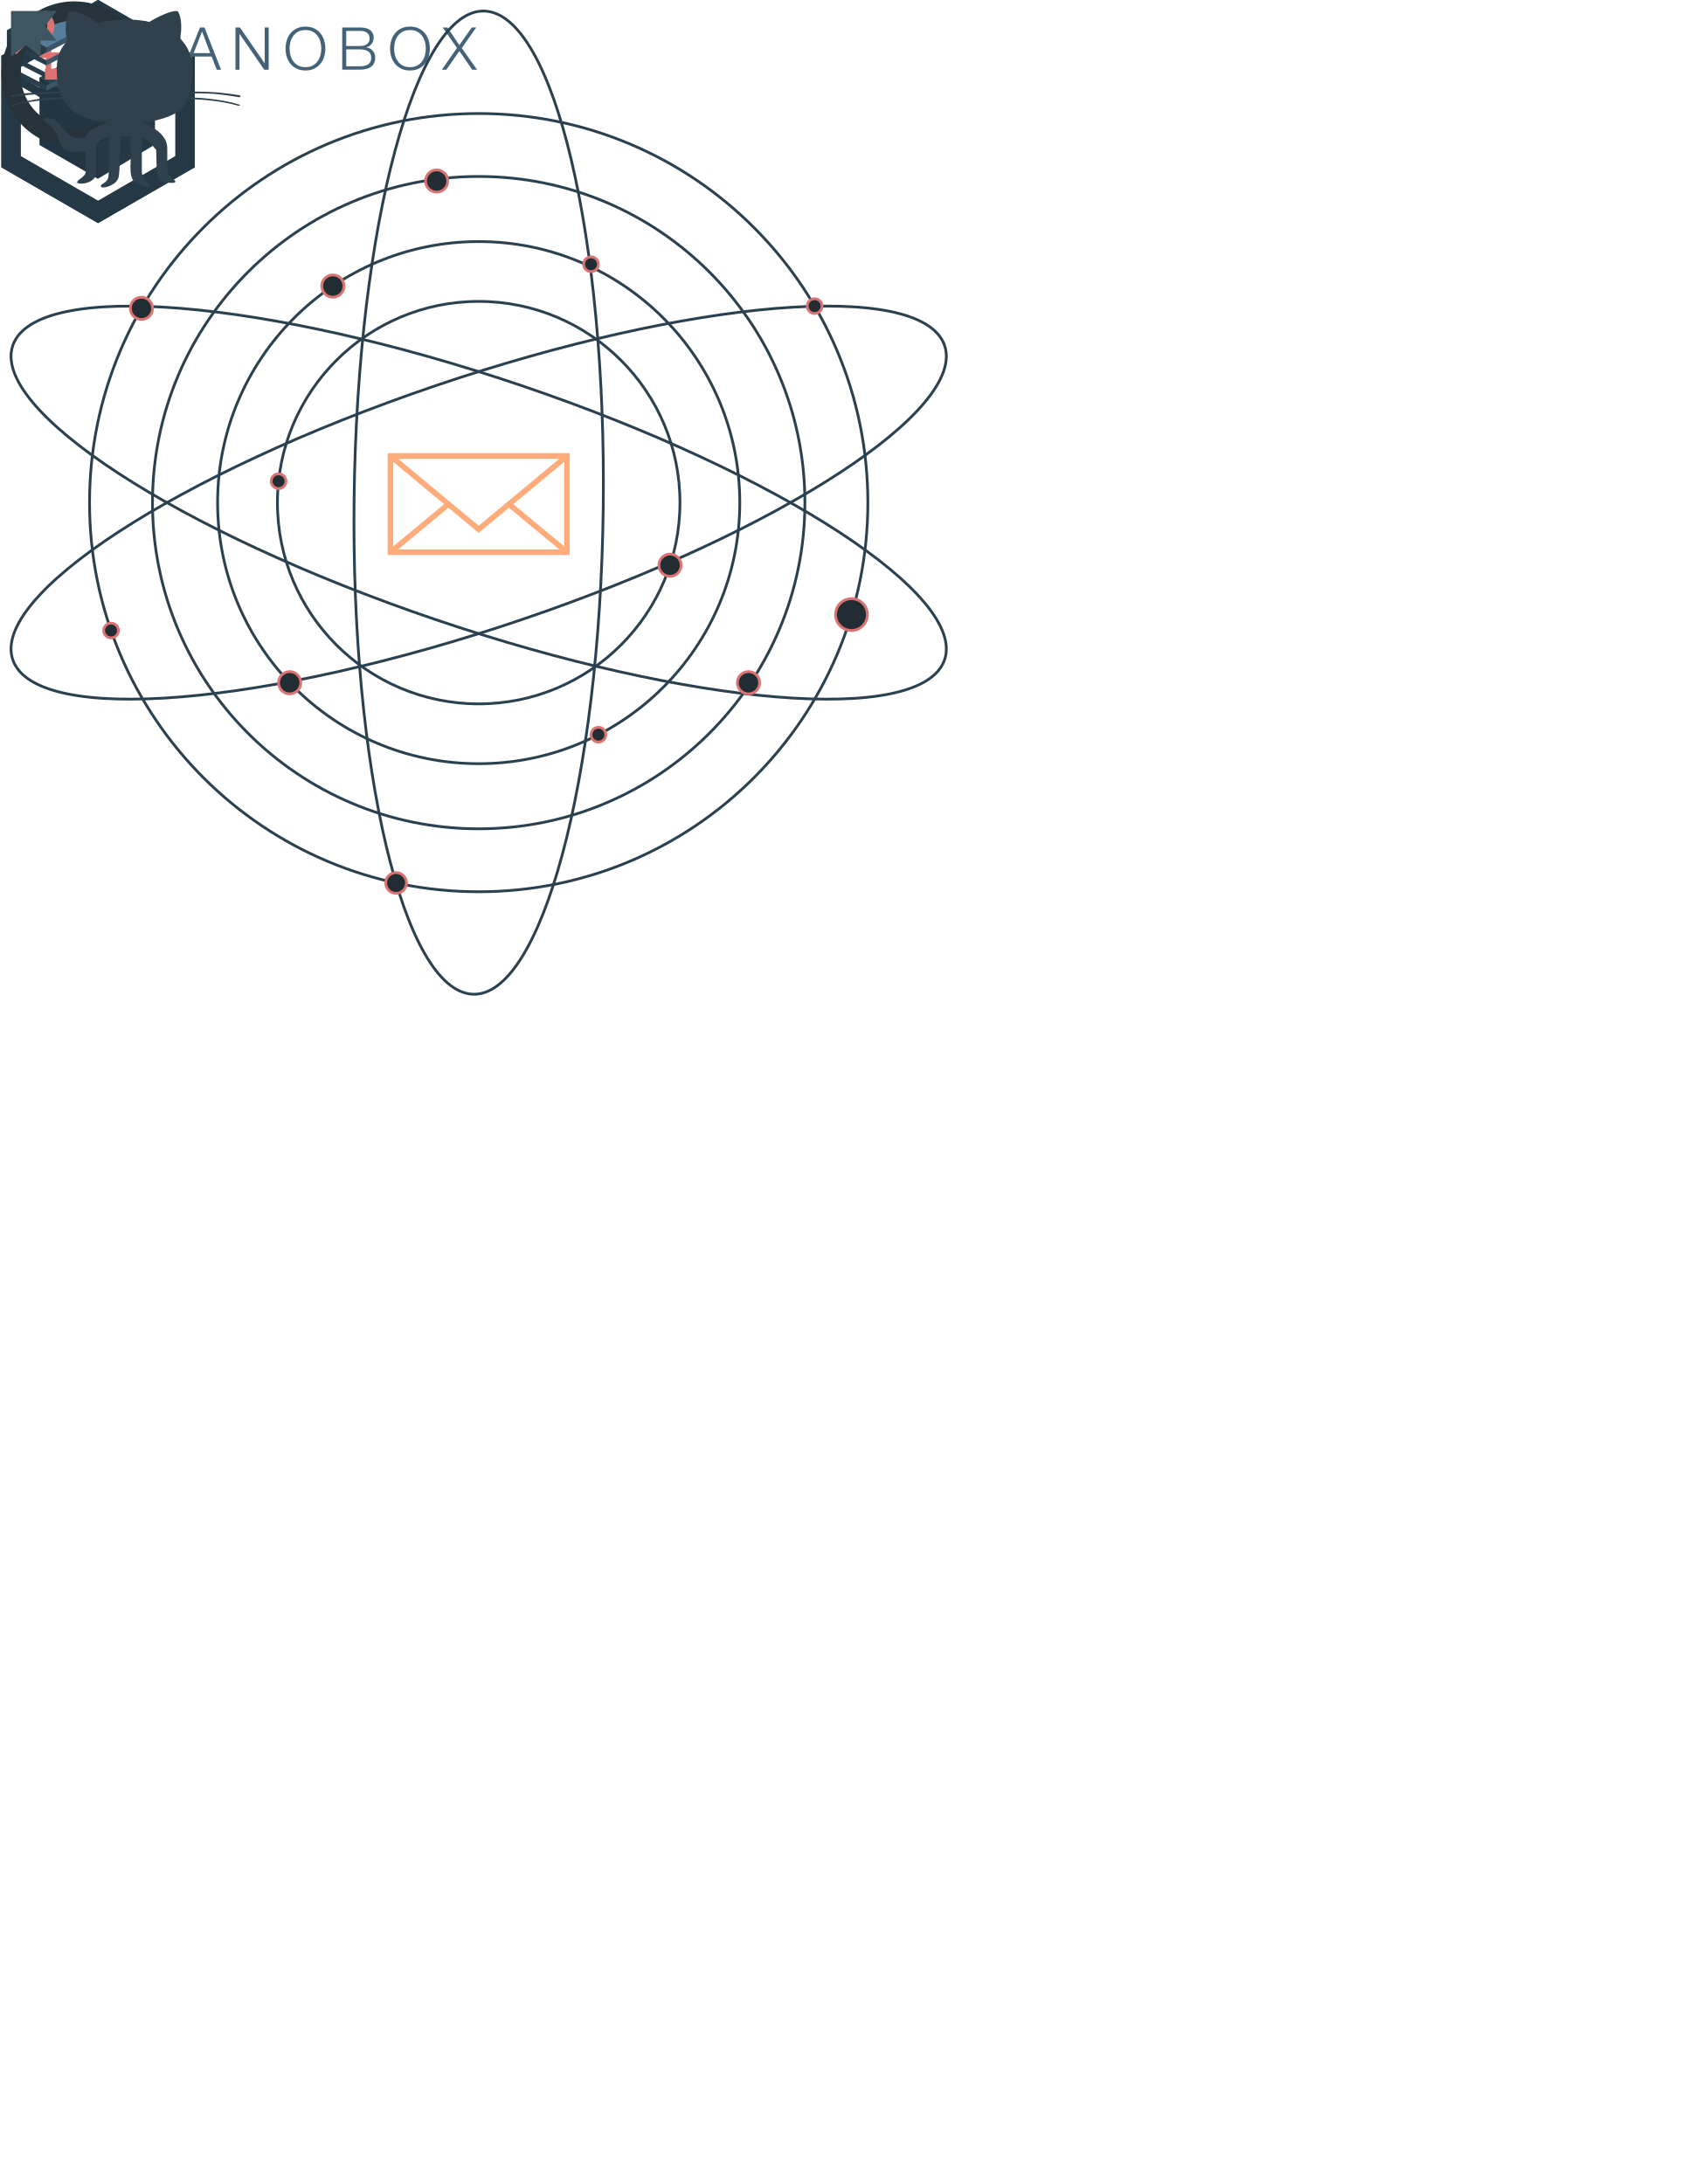
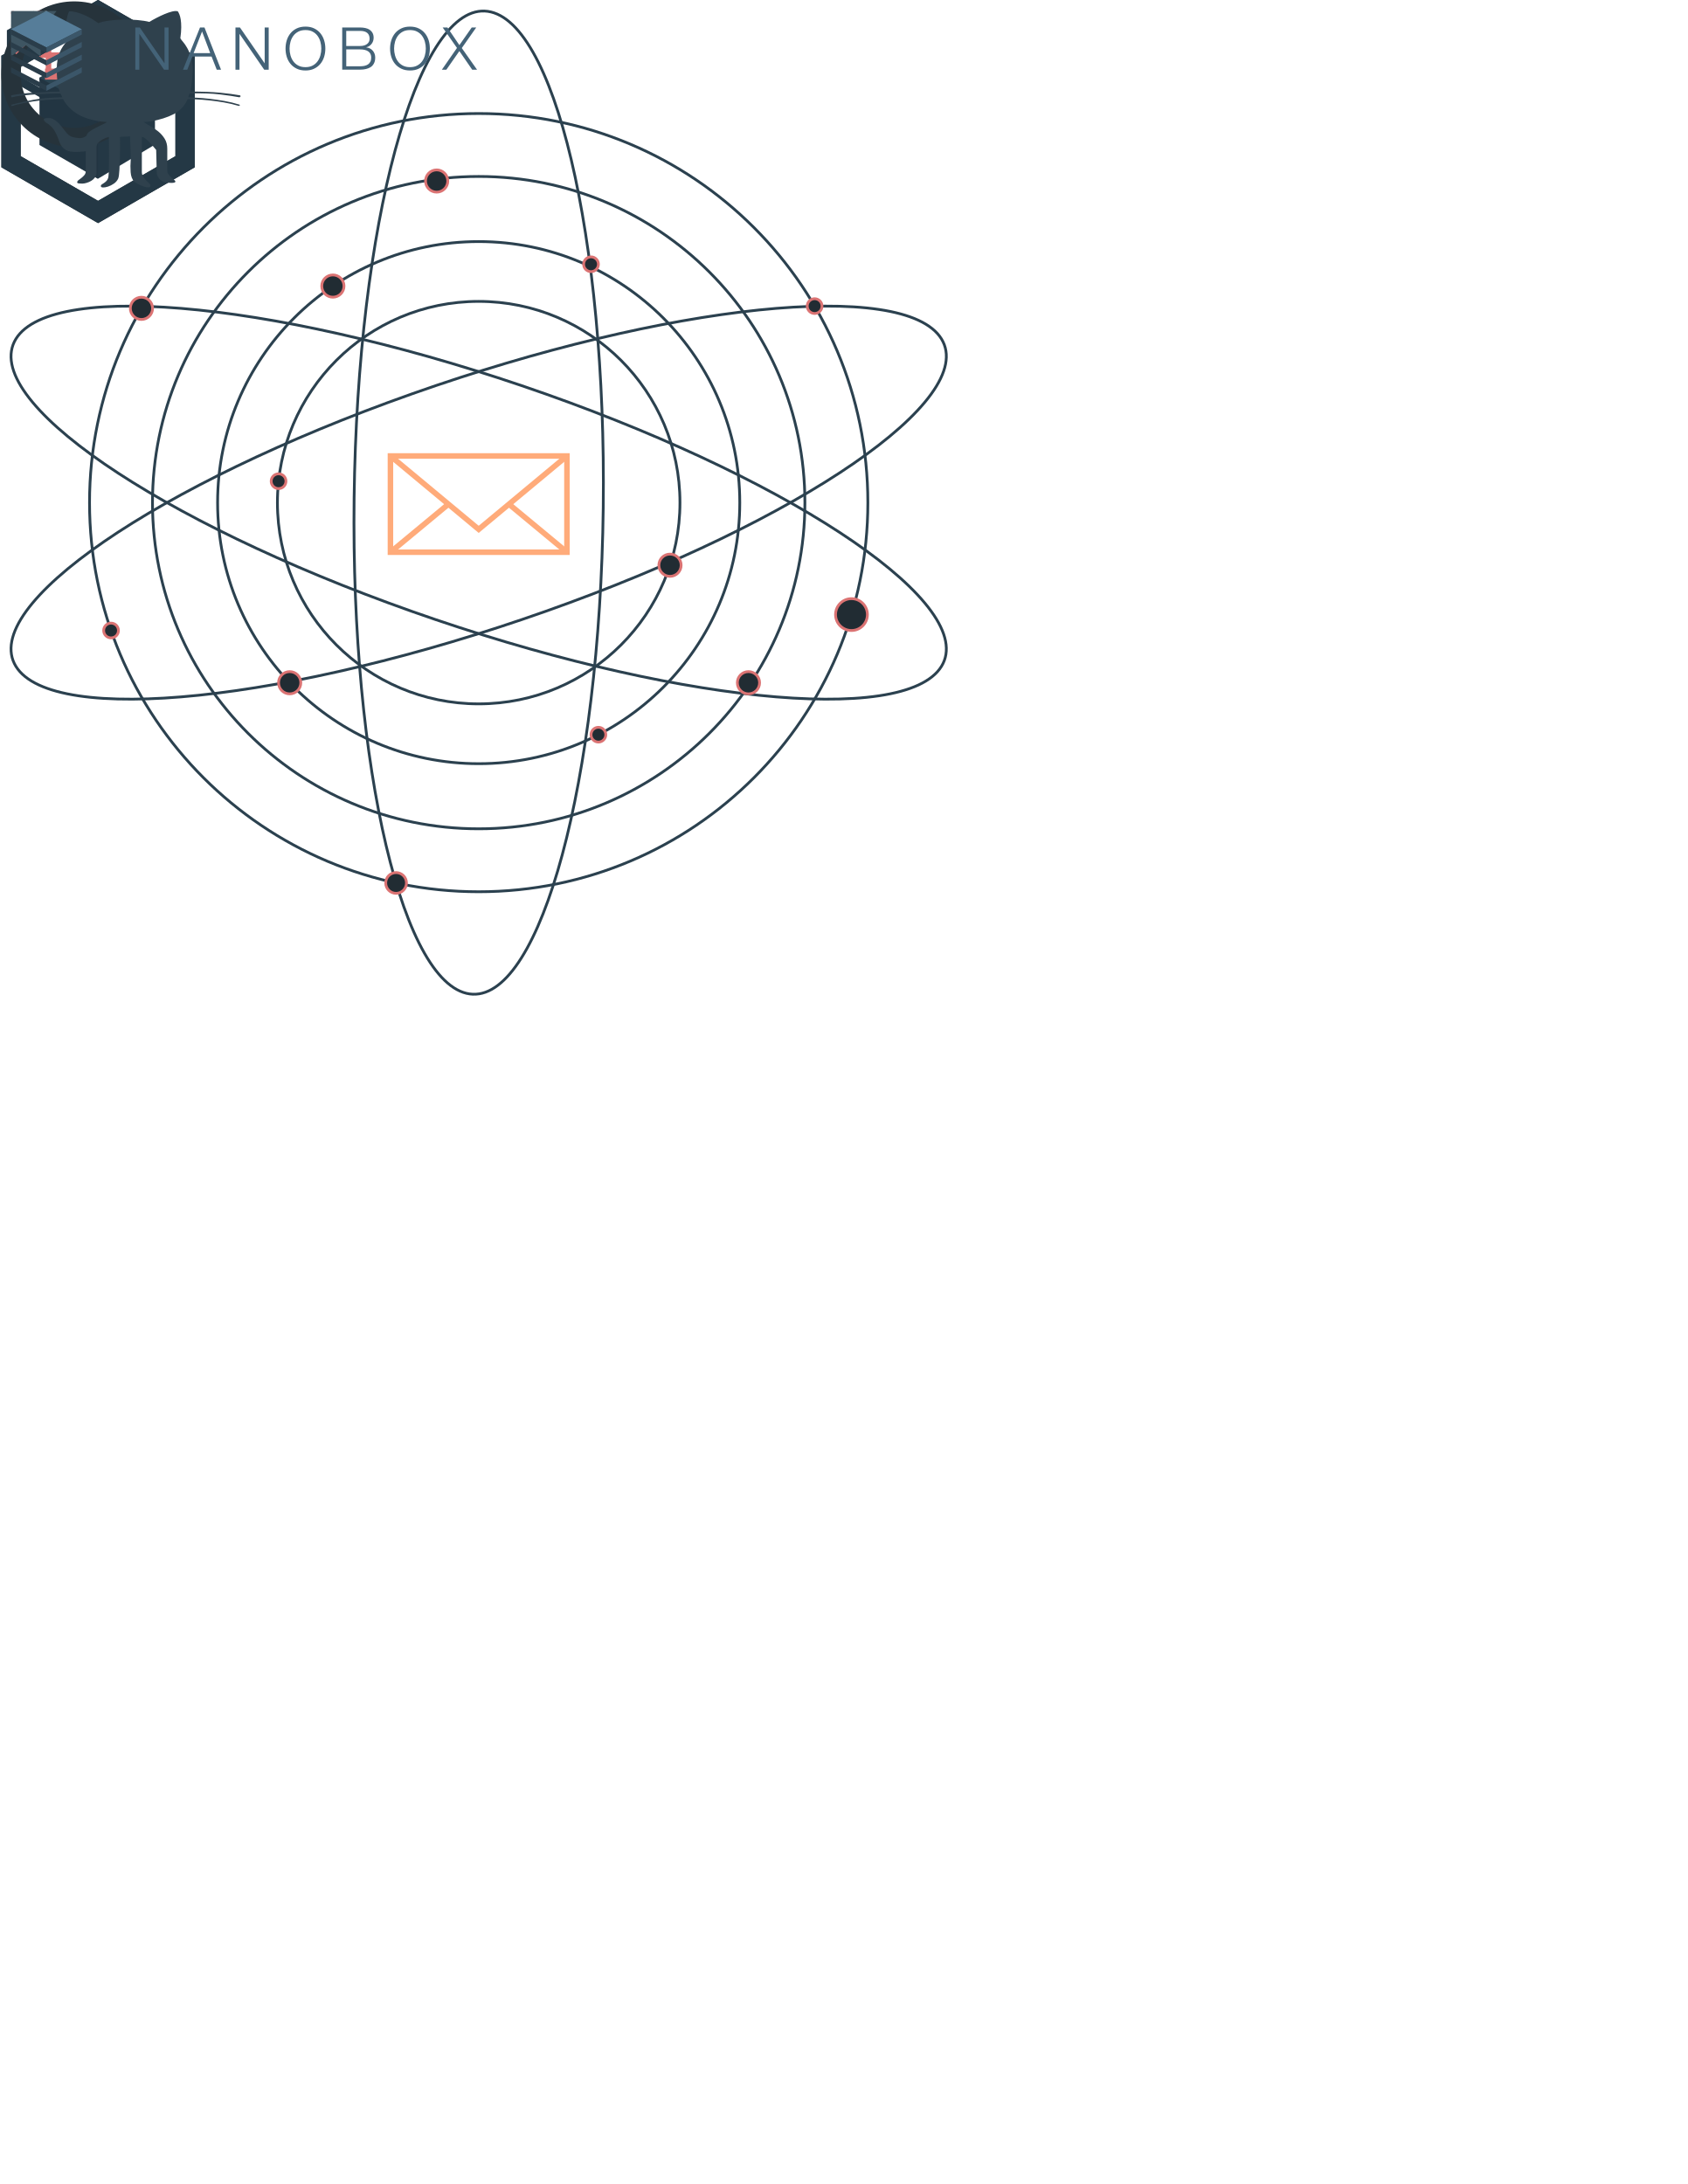
<svg xmlns="http://www.w3.org/2000/svg" xmlns:xlink="http://www.w3.org/1999/xlink" version="1.1" id="Layer_1" x="0px" y="0px" width="612px" height="792px" viewBox="0 0 612 792" style="enable-background:new 0 0 612 792;" xml:space="preserve">
  <style type="text/css">

	.st0{fill:none;stroke:#DB7373;stroke-width:2;stroke-miterlimit:10;}
	.st1{fill:none;stroke:#FFAB7A;stroke-width:2;stroke-miterlimit:10;}
	.st2{fill:#567D99;}
	.st3{fill:#223542;}
	.st4{fill:#243845;}
	.st5{fill:none;stroke:#243845;stroke-width:3;stroke-miterlimit:10;}
	.st6{fill:#2A3D4A;}
	.st7{fill:#2A4351;}
	.st8{fill:none;stroke:#243845;stroke-width:7;stroke-miterlimit:10;}
	.st9{fill:#2F414D;}
	.st10{fill:none;stroke:#2B414F;stroke-miterlimit:10;}
	.st11{fill:none;stroke:#DB7373;stroke-width:4;stroke-miterlimit:10;}
	.st12{fill:#3B5669;}
	.st13{fill:#3E5562;}
	.st14{fill:none;stroke:#26333B;stroke-width:7;stroke-miterlimit:10;}
	.st15{fill:#212C33;stroke:#DB7373;stroke-miterlimit:10;}
	.st16{fill:#DB7373;}
	.st17{fill:#DBDBDB;}
	.st18{fill:#446378;}

</style>
  <symbol id="New_Symbol" viewBox="-6.095 -6.102 12.19 12.202">
    <g id="x_1_">
      <path class="st16" d="M5.888-4.904C6.026-5.045,6.095-5.209,6.095-5.4c0-0.188-0.069-0.354-0.207-0.491    c-0.138-0.142-0.309-0.21-0.513-0.21c-0.171,0-0.334,0.065-0.488,0.207L0.012-1.02l-4.898-4.875    c-0.139-0.142-0.297-0.207-0.477-0.207c-0.114,0-0.212,0.018-0.293,0.055C-5.737-6.01-5.815-5.959-5.888-5.895    C-6.026-5.756-6.095-5.59-6.095-5.4c0,0.191,0.069,0.355,0.207,0.496l4.874,4.873l-4.874,4.89C-5.952,4.92-6.002,4.998-6.04,5.087    c-0.036,0.089-0.055,0.183-0.055,0.28c0,0.099,0.019,0.188,0.055,0.281c0.037,0.09,0.088,0.172,0.152,0.243    C-5.749,6.031-5.582,6.1-5.387,6.1c0.195,0,0.362-0.065,0.501-0.207L0.012,0.97l4.874,4.924c0.139,0.14,0.306,0.207,0.501,0.207    c0.195,0,0.363-0.065,0.501-0.206C5.953,5.82,6.001,5.738,6.035,5.648C6.066,5.56,6.084,5.465,6.084,5.367    c0-0.101-0.018-0.19-0.049-0.28C6.001,4.997,5.953,4.92,5.888,4.855L1.001-0.031L5.888-4.904z" />
    </g>
  </symbol>
  <symbol id="New_Symbol_1" viewBox="-5.373 -8.25 10.746 16.5">
    <polygon class="st13" points="-5.373,-8.25 -5.373,8.25 5.373,0  " />
  </symbol>
  <g id="xbtn">
    <use xlink:href="#New_Symbol" width="12.19" height="12.202" x="-6.095" y="-6.102" transform="matrix(1 0 0 -1 10.0952 10.1006)" style="overflow:visible;" />
  </g>
  <g id="small-add-btn_x3E_plus-btn">
    <polygon class="st5" points="4,27.522 17.582,35.362 31.162,27.522 31.162,11.84 17.582,4 4,11.842  " />
    <g id="_x3E_plus_2_">
      <line class="st0" x1="17.582" y1="14" x2="17.582" y2="26" />
      <line class="st0" x1="23.582" y1="20" x2="11.582" y2="20" />
    </g>
  </g>
  <g id="add-btn_x3E_plus-btn">
    <g id="_x3E_plus_1_">
      <line class="st11" x1="35.627" y1="27.869" x2="35.627" y2="55.869" />
      <line class="st11" x1="21.84" y1="41.869" x2="49.627" y2="41.869" />
    </g>
    <polygon class="st14" points="67.104,58.652 35.551,76.869 4,58.652 4,22.215 35.551,4 67.104,22.218  " />
  </g>
  <g id="engine-icon">
    <polygon class="st7" points="14.313,29.111 35.376,41.287 56.188,28.817 56.18,27.966 35.553,15.886 14.316,28.12  " />
    <polygon class="st4" points="56.188,52.417 35.512,64.82 34.739,64.357 34.739,40.801 56.188,27.953  " />
    <polygon id="_x3E_outline" class="st8" points="67.105,58.654 35.553,76.87 4,58.654 4,22.215 35.553,4 67.105,22.218  " />
    <polygon class="st3" points="14.316,52.585 35.49,64.788 35.49,40.324 14.316,28.12  " />
-   </g>
-   <g id="logo-horizontal">
-     <g>
-       <path class="st18" d="M50.681,9.967l8.918,12.938h0.043V9.967H61.1v15.307h-1.629l-8.918-12.949H50.51v12.949h-1.458V9.967H50.681    z" />
-       <path class="st18" d="M74.145,9.967l6.004,15.307h-1.561l-1.865-4.76h-6.964l-1.854,4.76h-1.543l6.155-15.307H74.145z     M76.225,19.271l-2.959-7.847l-3.064,7.847H76.225z" />
-       <path class="st18" d="M87.008,9.967l8.918,12.938h0.043V9.967h1.459v15.307h-1.631l-8.918-12.949h-0.043v12.949h-1.457V9.967    H87.008z" />
-       <path class="st18" d="M103.986,14.597c0.301-0.957,0.75-1.812,1.354-2.54c0.6-0.736,1.354-1.321,2.262-1.758    c0.906-0.438,1.961-0.654,3.162-0.654c1.198,0,2.25,0.219,3.146,0.654c0.9,0.437,1.65,1.021,2.252,1.758    c0.604,0.729,1.054,1.583,1.354,2.54c0.301,0.958,0.451,1.966,0.451,3.021c0,1.062-0.15,2.065-0.451,3.022    c-0.299,0.958-0.75,1.801-1.354,2.521c-0.602,0.729-1.352,1.312-2.252,1.747c-0.896,0.438-1.946,0.653-3.146,0.653    c-1.201,0-2.256-0.219-3.162-0.653c-0.908-0.436-1.662-1.019-2.262-1.747c-0.604-0.729-1.055-1.562-1.354-2.521    c-0.301-0.957-0.449-1.975-0.449-3.022S103.688,15.555,103.986,14.597z M105.326,20.075c0.227,0.812,0.564,1.53,1.029,2.166    c0.465,0.636,1.062,1.146,1.791,1.532c0.729,0.386,1.6,0.579,2.615,0.579c1.014,0,1.883-0.193,2.604-0.579    c0.725-0.386,1.314-0.896,1.779-1.532c0.463-0.636,0.809-1.354,1.027-2.166c0.223-0.807,0.334-1.625,0.334-2.454    c0-0.844-0.111-1.665-0.334-2.466c-0.221-0.8-0.564-1.519-1.027-2.154c-0.465-0.636-1.059-1.146-1.779-1.523    c-0.723-0.396-1.592-0.578-2.604-0.578c-1.016,0-1.887,0.188-2.615,0.578c-0.729,0.387-1.326,0.896-1.791,1.523    c-0.465,0.646-0.809,1.354-1.029,2.154c-0.221,0.801-0.332,1.622-0.332,2.466C104.994,18.45,105.105,19.268,105.326,20.075z" />
-       <path class="st18" d="M130.57,9.967c0.643,0,1.262,0.061,1.854,0.182c0.594,0.122,1.109,0.329,1.562,0.622    c0.449,0.293,0.812,0.679,1.082,1.157c0.271,0.479,0.408,1.066,0.408,1.789c0,0.396-0.064,0.781-0.193,1.17    c-0.129,0.379-0.311,0.722-0.547,1.021c-0.232,0.312-0.514,0.567-0.836,0.782c-0.322,0.214-0.684,0.364-1.082,0.45v0.043    c0.984,0.128,1.771,0.527,2.357,1.211c0.586,0.679,0.879,1.519,0.879,2.52c0,0.243-0.021,0.521-0.064,0.825    c-0.043,0.312-0.129,0.621-0.258,0.943c-0.127,0.313-0.312,0.64-0.557,0.954c-0.244,0.312-0.568,0.589-0.98,0.818    c-0.406,0.232-0.906,0.436-1.5,0.575c-0.594,0.15-1.305,0.229-2.133,0.229h-6.478V9.966h6.479v0.01L130.57,9.967L130.57,9.967z     M130.57,16.677c0.586,0,1.094-0.067,1.521-0.204c0.43-0.146,0.785-0.321,1.061-0.562c0.287-0.229,0.5-0.512,0.646-0.82    c0.143-0.312,0.215-0.646,0.215-1.013c0-1.915-1.15-2.873-3.451-2.873h-5.018v5.477L130.57,16.677L130.57,16.677z M130.57,24.031    c0.543,0,1.059-0.047,1.543-0.14c0.486-0.103,0.914-0.271,1.287-0.504c0.371-0.243,0.664-0.568,0.879-0.979    c0.213-0.407,0.32-0.918,0.32-1.532c0-0.979-0.346-1.727-1.039-2.219c-0.693-0.493-1.689-0.74-2.99-0.74h-5.018v6.11    L130.57,24.031L130.57,24.031z" />
-       <path class="st18" d="M141.891,14.597c0.299-0.957,0.75-1.812,1.35-2.54c0.605-0.736,1.355-1.321,2.271-1.758    c0.896-0.438,1.961-0.654,3.16-0.654c1.189,0,2.252,0.219,3.145,0.654c0.9,0.437,1.65,1.021,2.25,1.758    c0.605,0.729,1.051,1.583,1.355,2.54c0.301,0.958,0.441,1.966,0.441,3.021c0,1.062-0.145,2.065-0.441,3.022    c-0.309,0.958-0.75,1.801-1.355,2.521c-0.6,0.729-1.35,1.312-2.25,1.747c-0.895,0.438-1.951,0.653-3.145,0.653    c-1.199,0-2.266-0.219-3.16-0.653c-0.908-0.436-1.662-1.019-2.271-1.747c-0.6-0.729-1.051-1.562-1.35-2.521    c-0.301-0.957-0.451-1.975-0.451-3.022S141.59,15.555,141.891,14.597z M143.229,20.075c0.223,0.812,0.564,1.53,1.029,2.166    c0.465,0.636,1.061,1.146,1.791,1.532c0.729,0.386,1.6,0.579,2.613,0.579c1.016,0,1.885-0.193,2.604-0.579    c0.719-0.386,1.312-0.896,1.779-1.532c0.465-0.636,0.807-1.354,1.02-2.166c0.23-0.807,0.334-1.625,0.334-2.454    c0-0.844-0.104-1.665-0.334-2.466c-0.221-0.8-0.561-1.519-1.02-2.154c-0.465-0.635-1.062-1.146-1.779-1.523    c-0.723-0.396-1.59-0.578-2.604-0.578c-1.019,0-1.891,0.188-2.613,0.578c-0.73,0.387-1.326,0.896-1.791,1.523    c-0.465,0.646-0.812,1.354-1.029,2.154c-0.221,0.801-0.332,1.622-0.332,2.466C142.896,18.45,143.008,19.268,143.229,20.075z" />
-       <path class="st18" d="M162.234,9.967l4.33,6.4l4.48-6.4h1.629l-5.23,7.46l5.531,7.847h-1.758l-4.652-6.753l-4.717,6.753h-1.629    l5.479-7.891l-5.188-7.416H162.234z" />
-     </g>
-     <polygon class="st12" points="16.823,31.026 29.647,24.417 29.647,26.342 16.823,32.954  " />
-     <polygon class="st6" points="16.823,31.026 4,24.417 4,26.342 16.823,32.954  " />
-     <polygon class="st12" points="16.823,26.425 29.647,19.814 29.647,21.741 16.823,28.352  " />
-     <polygon class="st6" points="16.823,26.425 4,19.814 4,21.741 16.823,28.352  " />
-     <polygon class="st12" points="16.823,21.822 29.647,15.213 29.647,17.139 16.823,23.751  " />
-     <polygon class="st6" points="16.823,21.822 4,15.213 4,17.139 16.823,23.751  " />
-     <polygon class="st2" points="29.647,10.61 16.823,17.219 4,10.61 16.823,4  " />
-     <polygon class="st12" points="16.823,17.219 29.647,10.61 29.647,12.538 16.823,19.149  " />
-     <polygon class="st6" points="16.823,17.219 4,10.61 4,12.538 16.823,19.149  " />
  </g>
  <g id="circle-add-btn_x3E_plus-btn">
    <g id="_x3E_plus">
      <line class="st11" x1="27.326" y1="15.869" x2="27.326" y2="37.869" />
      <line class="st11" x1="16.326" y1="26.868" x2="38.326" y2="26.868" />
    </g>
    <circle class="st14" cx="26.939" cy="26.939" r="22.939" />
  </g>
  <g id="star">
    <polygon class="st17" points="9.229,4 10.463,7.799 14.457,7.799 11.226,10.147 12.46,13.946 9.229,11.598 5.997,13.946    7.23,10.147 4,7.799 7.994,7.799  " />
  </g>
  <g id="search">
    <path class="st16" d="M14.354,14.847c-2.985,0-5.423-2.435-5.423-5.426C8.931,6.432,11.368,4,14.354,4   c2.99,0,5.428,2.432,5.428,5.421C19.779,12.413,17.345,14.847,14.354,14.847L14.354,14.847z M14.354,6.654   c-1.522,0-2.77,1.243-2.77,2.768c0,1.53,1.244,2.771,2.77,2.771c1.529,0,2.771-1.242,2.771-2.771   C17.126,7.896,15.884,6.654,14.354,6.654L14.354,6.654z" />
    <polygon class="st16" points="5.877,19.687 4,17.806 10.485,11.323 12.362,13.201  " />
  </g>
  <g id="check">
    <path class="st17" d="M9.475,14.864c-0.264,0-0.498-0.051-0.717-0.153c-0.216-0.102-0.419-0.238-0.609-0.408l-3.604-3.621   c-0.182-0.181-0.314-0.388-0.407-0.621C4.045,9.829,4,9.594,4,9.354c0-0.238,0.045-0.47,0.137-0.697   c0.093-0.227,0.229-0.425,0.407-0.595c0.185-0.181,0.392-0.32,0.621-0.417C5.396,7.55,5.632,7.501,5.87,7.501   s0.47,0.048,0.697,0.145c0.227,0.097,0.43,0.235,0.608,0.417l2.298,2.295l5.797-5.814c0.182-0.181,0.386-0.317,0.609-0.408   C16.108,4.045,16.342,4,16.586,4c0.243,0,0.479,0.045,0.705,0.136c0.229,0.091,0.434,0.227,0.611,0.408   c0.182,0.182,0.312,0.386,0.397,0.612c0.085,0.227,0.128,0.462,0.128,0.706c0,0.244-0.043,0.479-0.128,0.705   c-0.086,0.227-0.219,0.431-0.397,0.612l-7.119,7.124c-0.17,0.17-0.365,0.306-0.586,0.408C9.977,14.812,9.735,14.864,9.475,14.864z" />
  </g>
  <g id="left-arrow">
    <use xlink:href="#New_Symbol_1" width="10.746" height="16.5" x="-5.373" y="-8.25" transform="matrix(-1 0 0 -1 9.373 12.25)" style="overflow:visible;" />
  </g>
  <g id="up-arrow">
    <use xlink:href="#New_Symbol_1" width="10.746" height="16.5" x="-5.373" y="-8.25" transform="matrix(4.489542e-11 -1 1 4.489542e-11 12.25 9.373)" style="overflow:visible;" />
  </g>
  <g id="down-arrow">
    <use xlink:href="#New_Symbol_1" width="10.746" height="16.5" x="-5.373" y="-8.25" transform="matrix(-1.346862e-10 1 -1 -1.346862e-10 12.25 9.373)" style="overflow:visible;" />
  </g>
  <g id="right-arrow">
    <use xlink:href="#New_Symbol_1" width="10.746" height="16.5" x="-5.373" y="-8.25" transform="matrix(1 0 0 -1 9.373 12.25)" style="overflow:visible;" />
  </g>
  <g id="mail">
    <circle class="st10" cx="173.57" cy="182.275" r="72.976" />
    <circle class="st10" cx="173.57" cy="182.274" r="94.669" />
    <path class="st10" d="M291.851,182.274c0,65.325-52.958,118.281-118.283,118.281c-65.321,0-118.278-52.956-118.278-118.281   c0-65.326,52.957-118.281,118.278-118.281C238.893,63.994,291.851,116.949,291.851,182.274z" />
    <path class="st10" d="M341.363,122.896c13.425,21.761-50.818,65.986-143.489,98.78C105.208,254.468,19.2,263.411,5.773,241.653   c-13.425-21.763,50.819-65.989,143.486-98.78C241.93,110.079,327.938,101.136,341.363,122.896z" />
    <path class="st10" d="M341.363,241.651c13.425-21.76-50.818-65.985-143.489-98.779C105.208,110.081,19.2,101.137,5.773,122.896   c-13.425,21.762,50.819,65.988,143.486,98.78C241.93,254.47,327.938,263.413,341.363,241.651z" />
    <path class="st10" d="M169.103,360.21c24.85,6.021,46.992-68.764,49.459-167.034C221.028,94.91,202.883,10.364,178.035,4.34   c-24.852-6.022-46.995,68.764-49.462,167.03C126.106,269.642,144.252,354.188,169.103,360.21z" />
    <circle class="st10" cx="173.57" cy="182.275" r="141.107" />
    <g>
      <rect x="141.57" y="165.349" class="st1" width="64" height="34.905" />
      <polyline class="st1" points="205.57,165.349 173.57,191.958 141.57,165.349   " />
      <line class="st1" x1="184.448" y1="182.747" x2="205.57" y2="200.253" />
      <line class="st1" x1="141.57" y1="200.253" x2="162.693" y2="182.746" />
    </g>
    <circle class="st15" cx="242.942" cy="204.972" r="4.031" />
    <circle class="st15" cx="143.617" cy="320.195" r="3.761" />
    <circle class="st15" cx="216.979" cy="266.425" r="2.677" />
    <circle class="st15" cx="214.301" cy="95.828" r="2.677" />
    <circle class="st15" cx="40.268" cy="228.644" r="2.677" />
    <circle class="st15" cx="101.007" cy="174.504" r="2.677" />
    <circle class="st15" cx="295.377" cy="111.005" r="2.677" />
    <circle class="st15" cx="308.738" cy="222.87" r="5.774" />
    <circle class="st15" cx="51.287" cy="111.816" r="4.031" />
    <circle class="st15" cx="271.389" cy="247.586" r="4.031" />
    <circle class="st15" cx="120.698" cy="103.734" r="4.031" />
    <circle class="st15" cx="158.33" cy="65.643" r="4.031" />
    <circle class="st15" cx="105.038" cy="247.586" r="4.031" />
  </g>
  <g id="github">
    <path class="st9" d="M86.829,35.285c-1.82-0.346-4.156-0.692-7.015-1.04c-2.857-0.346-6.538-0.475-11.04-0.39   c-0.305,0.52-0.454,0.997-0.454,1.43c0.733,0.044,1.785,0.097,3.148,0.163c1.364,0.066,2.89,0.195,4.577,0.39   c1.688,0.193,3.465,0.454,5.325,0.779c1.861,0.325,3.68,0.769,5.457,1.331l0.193,0.195c-0.13,0.174-0.282,0.259-0.454,0.259   c-1.731-0.52-3.54-0.941-5.423-1.266c-1.885-0.324-3.682-0.574-5.392-0.748c-1.71-0.172-3.246-0.292-4.609-0.357   c-1.364-0.064-2.395-0.097-3.085-0.097c-1.128,2.467-2.815,4.286-5.065,5.455c-2.252,1.169-5.065,2.058-8.443,2.663   c-0.433,0-0.833,0.033-1.2,0.099c-0.367,0.064-0.791,0.097-1.268,0.097c0.692,0.477,1.527,0.985,2.501,1.526   c0.975,0.541,1.916,1.181,2.825,1.915c0.909,0.738,1.677,1.615,2.305,2.631c0.628,1.016,0.942,2.218,0.942,3.604v7.924   c0,0.561,0.163,1.049,0.487,1.46c0.323,0.41,0.671,0.779,1.037,1.104c0.369,0.325,0.703,0.607,1.008,0.845   c0.303,0.237,0.433,0.444,0.39,0.616c0,0.174-0.141,0.293-0.421,0.357c-0.282,0.065-0.618,0.099-1.007,0.099   c-0.392,0-0.803-0.023-1.234-0.066c-0.434-0.044-0.823-0.087-1.169-0.129c-0.866-0.348-1.494-0.748-1.884-1.202   c-0.389-0.454-0.671-0.898-0.845-1.332c-0.173-0.477-0.238-0.997-0.193-1.559l-0.195-7.663c-0.692-0.866-1.364-1.646-2.014-2.338   c-0.563-0.604-1.136-1.157-1.721-1.656c-0.584-0.497-1.071-0.746-1.461-0.746v12.664c0,0.649,0.161,1.233,0.485,1.752   c0.325,0.52,0.684,0.974,1.072,1.364c0.389,0.39,0.746,0.736,1.071,1.04c0.323,0.302,0.485,0.562,0.485,0.779   c0,0.476-0.249,0.715-0.746,0.715c-0.498,0-1.071-0.108-1.722-0.325c-0.647-0.218-1.298-0.499-1.947-0.844   c-0.648-0.348-1.126-0.649-1.43-0.91c-0.779-0.779-1.223-1.926-1.331-3.441c-0.107-1.517-0.097-2.987,0.032-4.415   c0-0.694-0.011-1.526-0.032-2.5c-0.021-0.976-0.055-1.917-0.097-2.827c-0.045-1.081-0.087-2.164-0.13-3.246l-3.639,0.195   c0.042,2.381,0.042,4.61,0,6.689c-0.043,1.774-0.107,3.484-0.193,5.13c-0.088,1.644-0.239,2.75-0.455,3.312   c-0.348,0.736-0.866,1.341-1.559,1.818c-0.692,0.476-1.396,0.833-2.111,1.072c-0.713,0.236-1.331,0.346-1.85,0.325   c-0.521-0.023-0.78-0.207-0.78-0.553c0-0.216,0.119-0.4,0.356-0.552c0.238-0.151,0.521-0.336,0.845-0.551   c0.324-0.218,0.626-0.478,0.91-0.781c0.28-0.303,0.486-0.713,0.616-1.233c0.085-0.478,0.151-1.494,0.195-3.053   c0.043-1.559,0.062-3.204,0.062-4.935c0-2.036-0.021-4.264-0.062-6.689c-0.867,0.259-1.625,0.562-2.274,0.909   c-0.562,0.303-1.07,0.682-1.525,1.138C35.228,52.139,35,52.668,35,53.275v9.416c0,0.606-0.185,1.159-0.552,1.657   c-0.369,0.497-0.823,0.909-1.364,1.233c-0.541,0.325-1.115,0.574-1.722,0.748c-0.606,0.172-1.126,0.259-1.559,0.259   c-0.348,0-0.736-0.023-1.169-0.065c-0.435-0.043-0.648-0.172-0.648-0.389c0-0.303,0.162-0.574,0.487-0.812   c0.323-0.239,0.682-0.51,1.069-0.812c0.392-0.303,0.748-0.651,1.072-1.04c0.325-0.39,0.487-0.867,0.487-1.43v-7.208   c-0.305,0.043-0.649,0.085-1.04,0.129c-0.349,0.043-0.746,0.076-1.201,0.097c-0.454,0.021-0.964,0.033-1.525,0.033   c-1.43,0-2.521-0.207-3.279-0.617c-0.759-0.413-1.344-0.921-1.754-1.526c-0.412-0.606-0.715-1.223-0.909-1.851   c-0.194-0.626-0.399-1.179-0.616-1.656c-0.563-1.386-1.181-2.446-1.852-3.183c-0.673-0.736-1.396-1.32-2.176-1.752   c-0.478-0.346-0.758-0.682-0.845-1.007c-0.087-0.325,0.107-0.529,0.586-0.618c1.298-0.215,2.38-0.031,3.246,0.553   c0.865,0.585,1.635,1.289,2.305,2.11c0.671,0.823,1.32,1.646,1.949,2.469c0.627,0.821,1.354,1.363,2.176,1.623   c1.255,0.346,2.261,0.499,3.02,0.455c0.758-0.043,1.505-0.346,2.24-0.909c0.043-0.52,0.4-1.018,1.072-1.495   c0.671-0.476,1.428-0.93,2.272-1.362c0.845-0.433,1.655-0.833,2.435-1.202c0.78-0.367,1.32-0.659,1.625-0.877H38.57   c-4.2-0.346-7.555-1.233-10.065-2.663c-2.512-1.428-4.396-3.312-5.65-5.65c-2.251,0.044-4.266,0.141-6.038,0.292   c-1.775,0.152-3.378,0.336-4.809,0.552c-1.428,0.217-2.684,0.444-3.766,0.682c-1.082,0.238-2.077,0.466-2.987,0.682   c-0.13,0.129-0.292,0.205-0.486,0.226C4.574,38.39,4.433,38.4,4.345,38.4c-0.042,0.044-0.087,0.044-0.129,0   c-0.087,0-0.13-0.085-0.13-0.259c-0.044,0-0.044-0.021,0-0.065c0-0.085,0.087-0.13,0.259-0.13c0.088,0,0.195-0.033,0.326-0.097   c0.13-0.065,0.236-0.098,0.325-0.098c1.903-0.476,4.22-0.984,6.948-1.526c2.729-0.541,6.275-0.854,10.649-0.941   c-0.13-0.26-0.249-0.508-0.356-0.748c-0.108-0.236-0.229-0.464-0.357-0.682c-0.822,0-2.033,0.033-3.637,0.099   c-1.602,0.065-3.279,0.152-5.033,0.259c-1.753,0.11-3.44,0.251-5.063,0.423c-1.625,0.174-2.892,0.389-3.802,0.649   c-0.172,0-0.259-0.042-0.259-0.129c-0.044-0.042-0.044-0.108,0-0.195c-0.087-0.087-0.107-0.15-0.064-0.195   c0.043-0.042,0.064-0.108,0.064-0.195c0.91-0.216,2.164-0.41,3.767-0.583c1.603-0.172,3.28-0.315,5.033-0.423   c1.755-0.107,3.433-0.195,5.033-0.259c1.603-0.065,2.857-0.098,3.767-0.098c-0.477-1.125-0.778-2.391-0.908-3.799   c-0.13-1.407-0.195-2.846-0.195-4.319c0-1.341,0.097-2.5,0.292-3.474s0.456-1.851,0.78-2.63c0.325-0.78,0.714-1.503,1.169-2.176   c0.454-0.67,0.963-1.374,1.525-2.111c-0.39-1.558-0.574-2.987-0.552-4.286c0.021-1.298,0.14-2.423,0.357-3.377   c0.215-1.125,0.518-2.099,0.908-2.922c0.735-0.042,1.623,0.065,2.662,0.325c0.865,0.216,1.96,0.617,3.28,1.202   c1.319,0.583,2.867,1.505,4.644,2.759C36.6,8.01,37.877,7.707,39.48,7.491c1.6-0.216,3.289-0.346,5.063-0.39   c1.775-0.043,3.528,0.011,5.262,0.162c1.73,0.152,3.183,0.38,4.352,0.682c0.692-0.433,1.536-0.91,2.532-1.428   c0.996-0.52,1.98-0.985,2.956-1.396c0.974-0.412,1.894-0.725,2.759-0.941c0.866-0.216,1.56-0.238,2.079-0.065   c0.172,0.259,0.354,0.616,0.551,1.072c0.195,0.454,0.357,1.07,0.487,1.85c0.131,0.78,0.193,1.733,0.193,2.857   c0,1.126-0.106,2.446-0.323,3.963c0.172,0.346,0.496,0.79,0.974,1.331s0.975,1.266,1.494,2.174c0.52,0.91,0.984,2.046,1.396,3.41   c0.412,1.364,0.616,3.02,0.616,4.968c-0.087,1.517-0.194,2.891-0.324,4.124c-0.13,1.234-0.304,2.35-0.52,3.345   c4.459,0,8.096,0.141,10.911,0.423c2.812,0.282,5.173,0.595,7.078,0.941l0.131,0.13c0.085,0.088,0.13,0.173,0.13,0.26   c-0.13,0-0.219,0.054-0.261,0.163C86.979,35.231,86.914,35.285,86.829,35.285z" />
  </g>
+   <g id="logo-horizontal">
+     <g>
+       <path class="st18" d="M50.691,9.968l8.918,12.938h0.043V9.968h1.458v15.307h-1.629l-8.918-12.949h-0.043v12.949h-1.458V9.968    H50.691z" />
+       <path class="st18" d="M74.145,9.968l6.004,15.307h-1.561l-1.865-4.76h-6.964l-1.854,4.76h-1.543l6.155-15.307H74.145z     M76.225,19.271l-2.959-7.847l-3.064,7.847H76.225z" />
+       <path class="st18" d="M87.008,9.968l8.918,12.938h0.043V9.968h1.459v15.307h-1.631l-8.918-12.949h-0.043v12.949h-1.457V9.968    H87.008z" />
+       <path class="st18" d="M103.986,14.598c0.301-0.957,0.75-1.812,1.354-2.54c0.6-0.736,1.354-1.321,2.262-1.758    c0.906-0.438,1.961-0.654,3.162-0.654c1.198,0,2.25,0.219,3.146,0.654c0.9,0.437,1.65,1.021,2.252,1.758    c0.604,0.729,1.057,1.583,1.354,2.54c0.301,0.958,0.451,1.966,0.451,3.021c0,1.062-0.15,2.065-0.451,3.022    c-0.299,0.958-0.75,1.801-1.354,2.521c-0.602,0.729-1.352,1.312-2.252,1.747c-0.896,0.438-1.943,0.653-3.146,0.653    s-2.256-0.219-3.162-0.653c-0.908-0.436-1.662-1.019-2.262-1.747c-0.604-0.729-1.058-1.562-1.354-2.521    c-0.301-0.957-0.449-1.978-0.449-3.022S103.688,15.556,103.986,14.598z M105.326,20.075c0.229,0.812,0.564,1.53,1.029,2.166    s1.062,1.146,1.791,1.532c0.729,0.386,1.6,0.579,2.615,0.579c1.014,0,1.883-0.193,2.604-0.579    c0.728-0.386,1.314-0.896,1.779-1.532c0.463-0.636,0.809-1.354,1.027-2.166c0.223-0.807,0.334-1.625,0.334-2.454    c0-0.844-0.111-1.665-0.334-2.466c-0.221-0.8-0.564-1.519-1.027-2.154c-0.465-0.636-1.059-1.146-1.779-1.521    c-0.723-0.396-1.592-0.578-2.604-0.578c-1.016,0-1.887,0.188-2.615,0.578c-0.729,0.387-1.326,0.896-1.791,1.521    c-0.465,0.646-0.809,1.354-1.029,2.154c-0.221,0.801-0.332,1.622-0.332,2.466C104.994,18.45,105.105,19.269,105.326,20.075z" />
+       <path class="st18" d="M130.57,9.968c0.643,0,1.262,0.061,1.854,0.182c0.594,0.122,1.106,0.329,1.562,0.622    c0.449,0.293,0.812,0.679,1.082,1.157c0.271,0.479,0.408,1.063,0.408,1.789c0,0.396-0.064,0.778-0.193,1.17    c-0.129,0.379-0.311,0.722-0.547,1.021c-0.232,0.312-0.514,0.567-0.836,0.782c-0.322,0.214-0.684,0.364-1.082,0.45v0.043    c0.984,0.128,1.771,0.524,2.357,1.211c0.586,0.679,0.879,1.519,0.879,2.52c0,0.243-0.021,0.521-0.064,0.825    c-0.043,0.312-0.129,0.621-0.258,0.943c-0.127,0.312-0.312,0.64-0.557,0.954c-0.244,0.312-0.568,0.589-0.98,0.815    c-0.406,0.232-0.906,0.438-1.5,0.575c-0.594,0.15-1.305,0.229-2.133,0.229h-6.479V9.966h6.479v0.013L130.57,9.968L130.57,9.968z     M130.57,16.678c0.586,0,1.094-0.067,1.521-0.204c0.43-0.146,0.785-0.321,1.061-0.562c0.287-0.229,0.5-0.512,0.646-0.82    c0.143-0.312,0.215-0.646,0.215-1.013c0-1.915-1.15-2.873-3.451-2.873h-5.018v5.479L130.57,16.678L130.57,16.678z M130.57,24.031    c0.543,0,1.059-0.047,1.543-0.14c0.486-0.104,0.914-0.271,1.287-0.504c0.371-0.243,0.664-0.568,0.879-0.979    c0.213-0.407,0.32-0.918,0.32-1.532c0-0.979-0.346-1.727-1.039-2.219c-0.693-0.493-1.689-0.74-2.99-0.74h-5.018v6.11    L130.57,24.031L130.57,24.031z" />
+       <path class="st18" d="M141.891,14.598c0.299-0.957,0.75-1.812,1.35-2.54c0.605-0.736,1.355-1.321,2.271-1.758    c0.896-0.438,1.961-0.654,3.16-0.654c1.188,0,2.252,0.219,3.145,0.654c0.9,0.437,1.65,1.021,2.25,1.758    c0.605,0.729,1.051,1.583,1.355,2.54c0.301,0.958,0.438,1.966,0.438,3.021c0,1.062-0.145,2.065-0.438,3.022    c-0.312,0.958-0.75,1.801-1.355,2.521c-0.6,0.729-1.35,1.312-2.25,1.747c-0.895,0.438-1.951,0.653-3.145,0.653    c-1.199,0-2.269-0.219-3.16-0.653c-0.908-0.436-1.662-1.019-2.271-1.747c-0.6-0.729-1.051-1.562-1.35-2.521    c-0.301-0.957-0.451-1.978-0.451-3.022S141.59,15.556,141.891,14.598z M143.229,20.075c0.223,0.812,0.564,1.53,1.029,2.166    s1.061,1.146,1.791,1.532c0.729,0.386,1.6,0.579,2.613,0.579c1.016,0,1.885-0.193,2.604-0.579s1.312-0.896,1.779-1.532    c0.465-0.636,0.807-1.354,1.02-2.166c0.23-0.807,0.334-1.625,0.334-2.454c0-0.844-0.104-1.665-0.334-2.466    c-0.221-0.8-0.561-1.519-1.02-2.154c-0.465-0.635-1.062-1.146-1.779-1.521c-0.723-0.396-1.59-0.578-2.604-0.578    c-1.021,0-1.894,0.188-2.613,0.578c-0.73,0.387-1.326,0.896-1.791,1.521c-0.465,0.646-0.812,1.354-1.029,2.154    c-0.221,0.801-0.332,1.622-0.332,2.466C142.896,18.45,143.008,19.269,143.229,20.075z" />
+       <path class="st18" d="M162.234,9.968l4.33,6.397l4.48-6.397h1.629l-5.23,7.46l5.531,7.847h-1.758l-4.652-6.753l-4.717,6.753    h-1.629l5.479-7.891l-5.188-7.416H162.234z" />
+     </g>
+     <polygon class="st12" points="16.823,31.026 29.647,24.417 29.647,26.343 16.823,32.954  " />
+     <polygon class="st6" points="16.823,31.026 4,24.417 4,26.343 16.823,32.954  " />
+     <polygon class="st12" points="16.823,26.425 29.647,19.814 29.647,21.741 16.823,28.353  " />
+     <polygon class="st6" points="16.823,26.425 4,19.814 4,21.741 16.823,28.353  " />
+     <polygon class="st12" points="16.823,21.822 29.647,15.213 29.647,17.14 16.823,23.751  " />
+     <polygon class="st6" points="16.823,21.822 4,15.213 4,17.14 16.823,23.751  " />
+     <polygon class="st2" points="29.647,10.61 16.823,17.22 4,10.61 16.823,4  " />
+     <polygon class="st12" points="16.823,17.22 29.647,10.61 29.647,12.538 16.823,19.149  " />
+     <polygon class="st6" points="16.823,17.22 4,10.61 4,12.538 16.823,19.149  " />
+   </g>
</svg>
